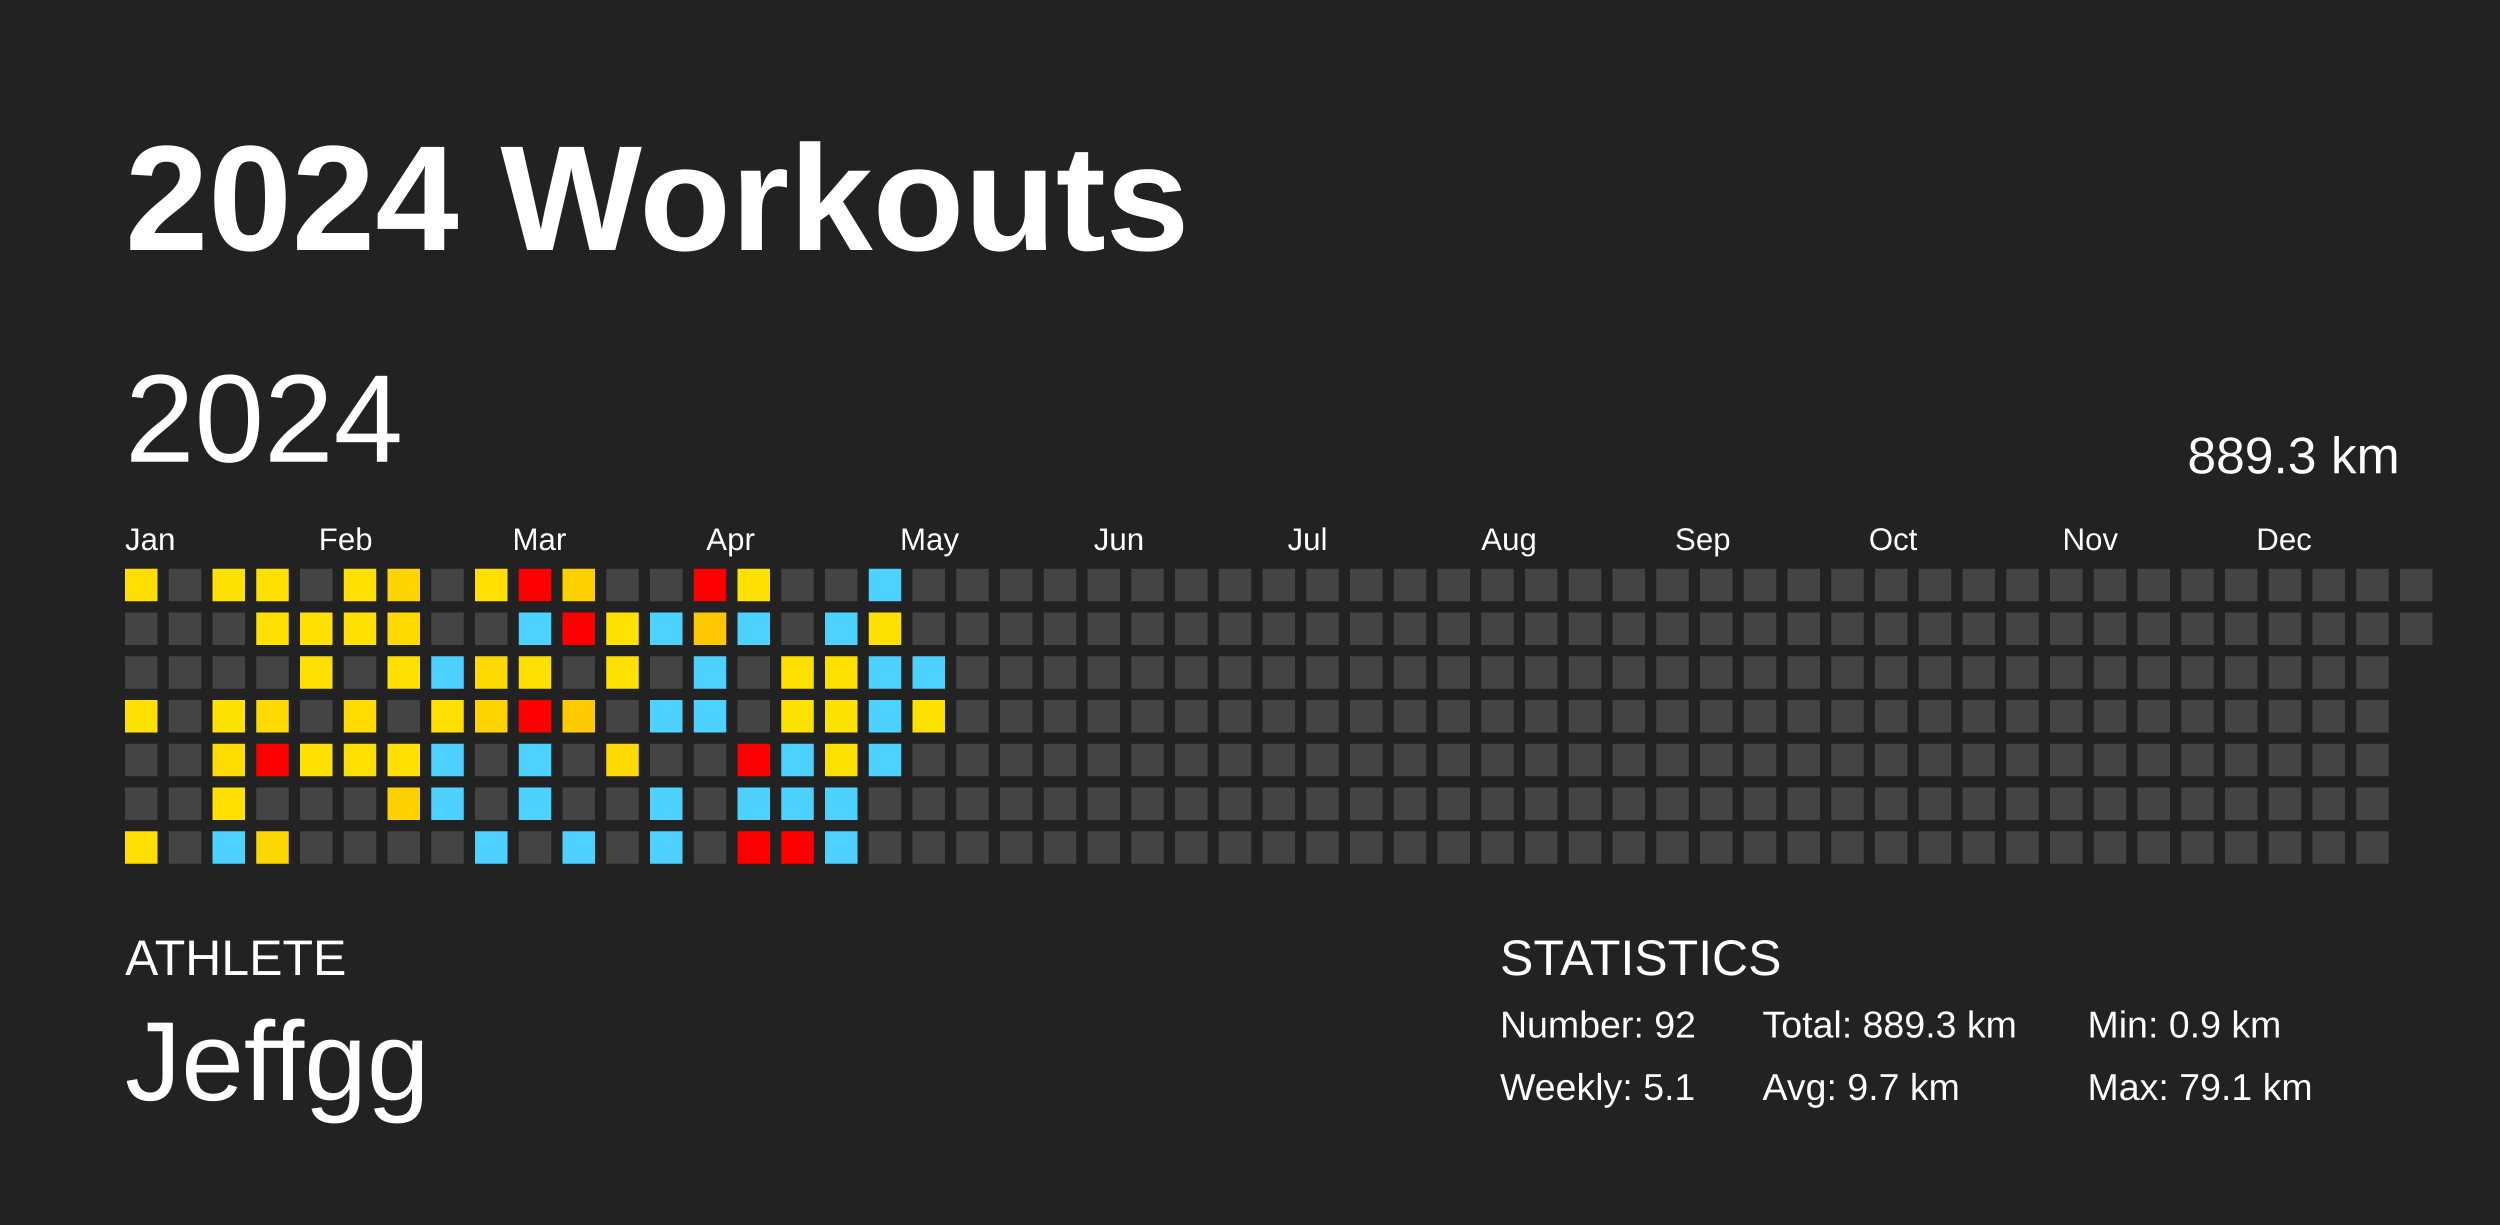
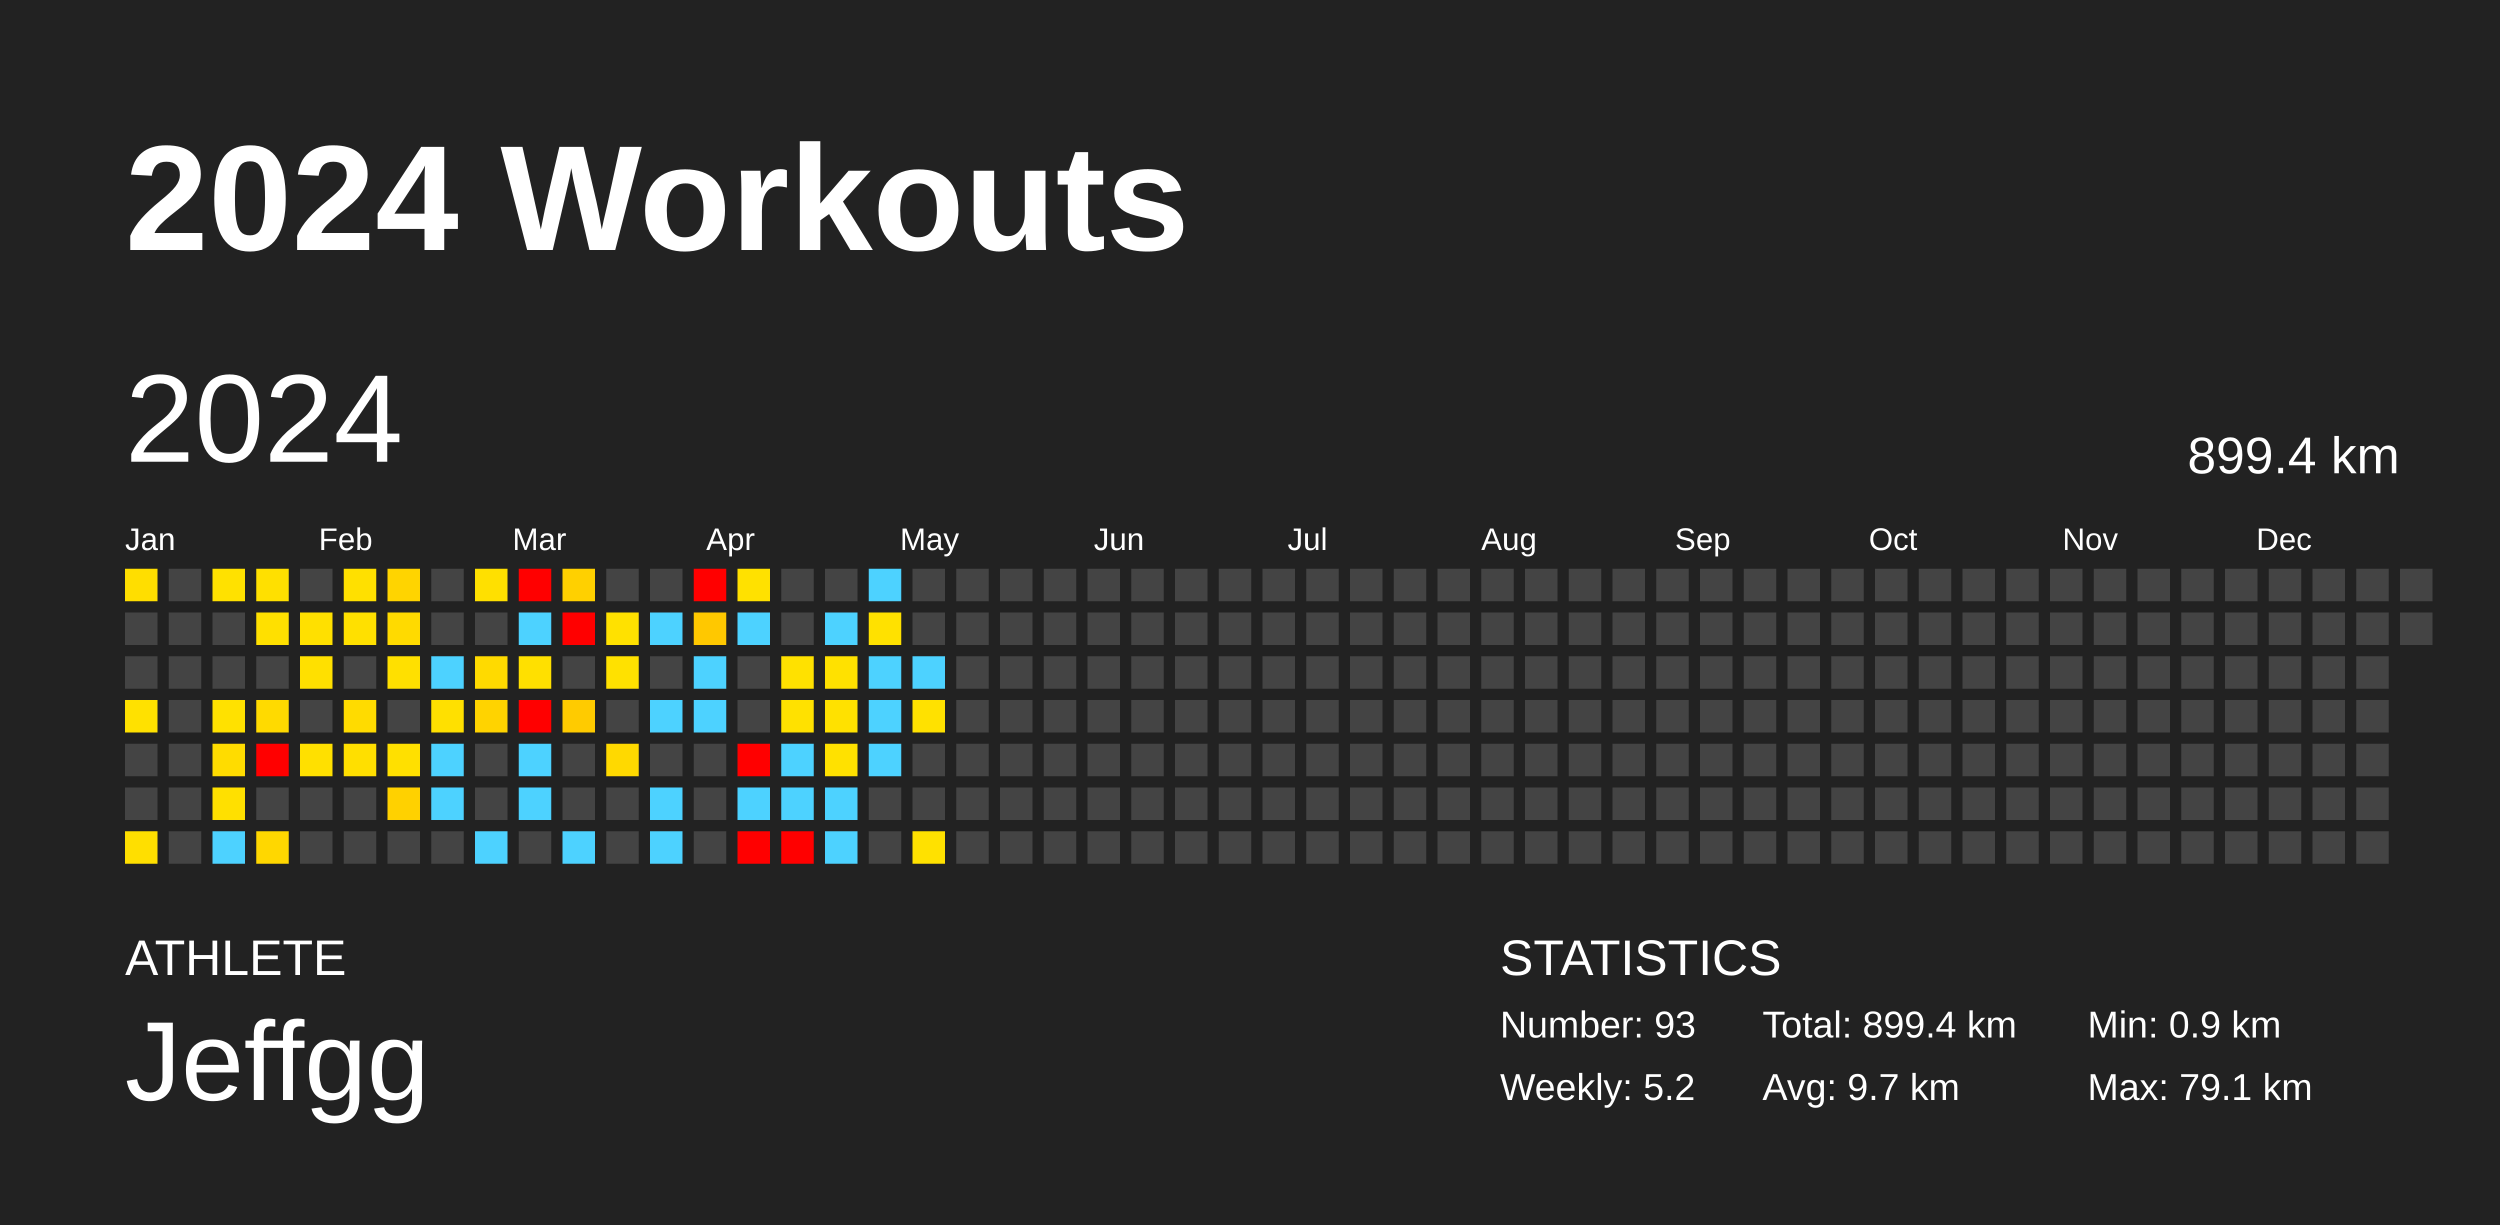
<svg xmlns="http://www.w3.org/2000/svg" baseProfile="full" height="98mm" version="1.1" viewBox="0,0,200,98" width="200mm">
  <defs />
  <rect fill="#222222" height="98" width="200" x="0" y="0" />
  <text fill="#FFFFFF" style="font-size:12px; font-family:Arial; font-weight:bold;" x="10" y="20">2024 Workouts</text>
  <text fill="#FFFFFF" style="font-size:4px; font-family:Arial" x="10" y="78">ATHLETE</text>
  <text fill="#FFFFFF" style="font-size:9px; font-family:Arial" x="10" y="88">Jeffgg</text>
  <text fill="#FFFFFF" style="font-size:4px; font-family:Arial" x="120" y="78">STATISTICS</text>
-   <text fill="#FFFFFF" style="font-size:3px; font-family:Arial" x="120" y="83">Number: 92</text>
-   <text fill="#FFFFFF" style="font-size:3px; font-family:Arial" x="120" y="88">Weekly: 5.1</text>
-   <text fill="#FFFFFF" style="font-size:3px; font-family:Arial" x="141" y="83">Total: 889.3 km</text>
+   <text fill="#FFFFFF" style="font-size:3px; font-family:Arial" x="120" y="83">Number: 93</text>
+   <text fill="#FFFFFF" style="font-size:3px; font-family:Arial" x="120" y="88">Weekly: 5.2</text>
+   <text fill="#FFFFFF" style="font-size:3px; font-family:Arial" x="141" y="83">Total: 899.4 km</text>
  <text fill="#FFFFFF" style="font-size:3px; font-family:Arial" x="141" y="88">Avg: 9.7 km</text>
  <text fill="#FFFFFF" style="font-size:3px; font-family:Arial" x="167" y="83">Min: 0.9 km</text>
  <text fill="#FFFFFF" style="font-size:3px; font-family:Arial" x="167" y="88">Max: 79.1 km</text>
  <text dominant-baseline="hanging" fill="#FFFFFF" style="font-size:10.0px; font-family:Arial;" x="10" y="30">2024</text>
-   <text dominant-baseline="hanging" fill="#FFFFFF" style="font-size:4.125px; font-family:Arial;" x="175" y="35">889.3 km</text>
+   <text dominant-baseline="hanging" fill="#FFFFFF" style="font-size:4.125px; font-family:Arial;" x="175" y="35">899.4 km</text>
  <text fill="#FFFFFF" style="font-size:2.5px; font-family:Arial" x="10.0" y="44">Jan</text>
  <text fill="#FFFFFF" style="font-size:2.5px; font-family:Arial" x="25.5" y="44">Feb</text>
  <text fill="#FFFFFF" style="font-size:2.5px; font-family:Arial" x="41.0" y="44">Mar</text>
  <text fill="#FFFFFF" style="font-size:2.5px; font-family:Arial" x="56.5" y="44">Apr</text>
  <text fill="#FFFFFF" style="font-size:2.5px; font-family:Arial" x="72.0" y="44">May</text>
  <text fill="#FFFFFF" style="font-size:2.5px; font-family:Arial" x="87.5" y="44">Jun</text>
  <text fill="#FFFFFF" style="font-size:2.5px; font-family:Arial" x="103.0" y="44">Jul</text>
  <text fill="#FFFFFF" style="font-size:2.5px; font-family:Arial" x="118.5" y="44">Aug</text>
  <text fill="#FFFFFF" style="font-size:2.5px; font-family:Arial" x="134.0" y="44">Sep</text>
  <text fill="#FFFFFF" style="font-size:2.5px; font-family:Arial" x="149.5" y="44">Oct</text>
  <text fill="#FFFFFF" style="font-size:2.5px; font-family:Arial" x="165.0" y="44">Nov</text>
  <text fill="#FFFFFF" style="font-size:2.5px; font-family:Arial" x="180.5" y="44">Dec</text>
  <rect fill="#ffde00" height="2.6" width="2.6" x="10.0" y="45.5" />
  <rect fill="#444444" height="2.6" width="2.6" x="10.0" y="49.0" />
  <rect fill="#444444" height="2.6" width="2.6" x="10.0" y="52.5" />
  <rect fill="#ffe100" height="2.6" width="2.6" x="10.0" y="56.0" />
  <rect fill="#444444" height="2.6" width="2.6" x="10.0" y="59.5" />
  <rect fill="#444444" height="2.6" width="2.6" x="10.0" y="63.0" />
  <rect fill="#ffdf00" height="2.6" width="2.6" x="10.0" y="66.5" />
  <rect fill="#444444" height="2.6" width="2.6" x="13.5" y="45.5" />
  <rect fill="#444444" height="2.6" width="2.6" x="13.5" y="49.0" />
  <rect fill="#444444" height="2.6" width="2.6" x="13.5" y="52.5" />
  <rect fill="#444444" height="2.6" width="2.6" x="13.5" y="56.0" />
  <rect fill="#444444" height="2.6" width="2.6" x="13.5" y="59.5" />
  <rect fill="#444444" height="2.6" width="2.6" x="13.5" y="63.0" />
  <rect fill="#444444" height="2.6" width="2.6" x="13.5" y="66.5" />
  <rect fill="#ffe100" height="2.6" width="2.6" x="17.0" y="45.5" />
  <rect fill="#444444" height="2.6" width="2.6" x="17.0" y="49.0" />
  <rect fill="#444444" height="2.6" width="2.6" x="17.0" y="52.5" />
  <rect fill="#ffe100" height="2.6" width="2.6" x="17.0" y="56.0" />
  <rect fill="#ffdc00" height="2.6" width="2.6" x="17.0" y="59.5" />
  <rect fill="#ffe000" height="2.6" width="2.6" x="17.0" y="63.0" />
  <rect fill="#4dd2ff" height="2.6" width="2.6" x="17.0" y="66.5" />
  <rect fill="#ffe000" height="2.6" width="2.6" x="20.5" y="45.5" />
  <rect fill="#ffe000" height="2.6" width="2.6" x="20.5" y="49.0" />
  <rect fill="#444444" height="2.6" width="2.6" x="20.5" y="52.5" />
  <rect fill="#ffda00" height="2.6" width="2.6" x="20.5" y="56.0" />
  <rect fill="red" height="2.6" width="2.6" x="20.5" y="59.5" />
  <rect fill="#444444" height="2.6" width="2.6" x="20.5" y="63.0" />
  <rect fill="#ffd700" height="2.6" width="2.6" x="20.5" y="66.5" />
  <rect fill="#444444" height="2.6" width="2.6" x="24.0" y="45.5" />
  <rect fill="#ffe000" height="2.6" width="2.6" x="24.0" y="49.0" />
  <rect fill="#ffe000" height="2.6" width="2.6" x="24.0" y="52.5" />
  <rect fill="#444444" height="2.6" width="2.6" x="24.0" y="56.0" />
  <rect fill="#ffe000" height="2.6" width="2.6" x="24.0" y="59.5" />
  <rect fill="#444444" height="2.6" width="2.6" x="24.0" y="63.0" />
  <rect fill="#444444" height="2.6" width="2.6" x="24.0" y="66.5" />
  <rect fill="#ffe000" height="2.6" width="2.6" x="27.5" y="45.5" />
  <rect fill="#ffe000" height="2.6" width="2.6" x="27.5" y="49.0" />
  <rect fill="#444444" height="2.6" width="2.6" x="27.5" y="52.5" />
  <rect fill="#ffdb00" height="2.6" width="2.6" x="27.5" y="56.0" />
  <rect fill="#ffdf00" height="2.6" width="2.6" x="27.5" y="59.5" />
  <rect fill="#444444" height="2.6" width="2.6" x="27.5" y="63.0" />
  <rect fill="#444444" height="2.6" width="2.6" x="27.5" y="66.5" />
  <rect fill="#ffd400" height="2.6" width="2.6" x="31.0" y="45.5" />
  <rect fill="#ffda00" height="2.6" width="2.6" x="31.0" y="49.0" />
  <rect fill="#ffe000" height="2.6" width="2.6" x="31.0" y="52.5" />
  <rect fill="#444444" height="2.6" width="2.6" x="31.0" y="56.0" />
  <rect fill="#ffe000" height="2.6" width="2.6" x="31.0" y="59.5" />
  <rect fill="#ffd100" height="2.6" width="2.6" x="31.0" y="63.0" />
  <rect fill="#444444" height="2.6" width="2.6" x="31.0" y="66.5" />
  <rect fill="#444444" height="2.6" width="2.6" x="34.5" y="45.5" />
  <rect fill="#444444" height="2.6" width="2.6" x="34.5" y="49.0" />
  <rect fill="#4dd2ff" height="2.6" width="2.6" x="34.5" y="52.5" />
  <rect fill="#ffe000" height="2.6" width="2.6" x="34.5" y="56.0" />
  <rect fill="#4dd2ff" height="2.6" width="2.6" x="34.5" y="59.5" />
  <rect fill="#4dd2ff" height="2.6" width="2.6" x="34.5" y="63.0" />
  <rect fill="#444444" height="2.6" width="2.6" x="34.5" y="66.5" />
  <rect fill="#ffe000" height="2.6" width="2.6" x="38.0" y="45.5" />
  <rect fill="#444444" height="2.6" width="2.6" x="38.0" y="49.0" />
  <rect fill="#ffda00" height="2.6" width="2.6" x="38.0" y="52.5" />
  <rect fill="#ffd300" height="2.6" width="2.6" x="38.0" y="56.0" />
  <rect fill="#444444" height="2.6" width="2.6" x="38.0" y="59.5" />
  <rect fill="#444444" height="2.6" width="2.6" x="38.0" y="63.0" />
  <rect fill="#4dd2ff" height="2.6" width="2.6" x="38.0" y="66.5" />
  <rect fill="red" height="2.6" width="2.6" x="41.5" y="45.5" />
  <rect fill="#4dd2ff" height="2.6" width="2.6" x="41.5" y="49.0" />
  <rect fill="#ffe000" height="2.6" width="2.6" x="41.5" y="52.5" />
  <rect fill="red" height="2.6" width="2.6" x="41.5" y="56.0" />
  <rect fill="#4dd2ff" height="2.6" width="2.6" x="41.5" y="59.5" />
  <rect fill="#4dd2ff" height="2.6" width="2.6" x="41.5" y="63.0" />
  <rect fill="#444444" height="2.6" width="2.6" x="41.5" y="66.5" />
  <rect fill="#ffd000" height="2.6" width="2.6" x="45.0" y="45.5" />
  <rect fill="red" height="2.6" width="2.6" x="45.0" y="49.0" />
  <rect fill="#444444" height="2.6" width="2.6" x="45.0" y="52.5" />
  <rect fill="#ffcb00" height="2.6" width="2.6" x="45.0" y="56.0" />
  <rect fill="#444444" height="2.6" width="2.6" x="45.0" y="59.5" />
  <rect fill="#444444" height="2.6" width="2.6" x="45.0" y="63.0" />
  <rect fill="#4dd2ff" height="2.6" width="2.6" x="45.0" y="66.5" />
  <rect fill="#444444" height="2.6" width="2.6" x="48.5" y="45.5" />
  <rect fill="#ffe100" height="2.6" width="2.6" x="48.5" y="49.0" />
  <rect fill="#ffe100" height="2.6" width="2.6" x="48.5" y="52.5" />
  <rect fill="#444444" height="2.6" width="2.6" x="48.5" y="56.0" />
  <rect fill="#ffd900" height="2.6" width="2.6" x="48.5" y="59.5" />
  <rect fill="#444444" height="2.6" width="2.6" x="48.5" y="63.0" />
  <rect fill="#444444" height="2.6" width="2.6" x="48.5" y="66.5" />
  <rect fill="#444444" height="2.6" width="2.6" x="52.0" y="45.5" />
  <rect fill="#4dd2ff" height="2.6" width="2.6" x="52.0" y="49.0" />
  <rect fill="#444444" height="2.6" width="2.6" x="52.0" y="52.5" />
  <rect fill="#4dd2ff" height="2.6" width="2.6" x="52.0" y="56.0" />
  <rect fill="#444444" height="2.6" width="2.6" x="52.0" y="59.5" />
  <rect fill="#4dd2ff" height="2.6" width="2.6" x="52.0" y="63.0" />
  <rect fill="#4dd2ff" height="2.6" width="2.6" x="52.0" y="66.5" />
  <rect fill="red" height="2.6" width="2.6" x="55.5" y="45.5" />
  <rect fill="#ffc800" height="2.6" width="2.6" x="55.5" y="49.0" />
  <rect fill="#4dd2ff" height="2.6" width="2.6" x="55.5" y="52.5" />
  <rect fill="#4dd2ff" height="2.6" width="2.6" x="55.5" y="56.0" />
  <rect fill="#444444" height="2.6" width="2.6" x="55.5" y="59.5" />
  <rect fill="#444444" height="2.6" width="2.6" x="55.5" y="63.0" />
  <rect fill="#444444" height="2.6" width="2.6" x="55.5" y="66.5" />
  <rect fill="#ffe100" height="2.6" width="2.6" x="59.0" y="45.5" />
  <rect fill="#4dd2ff" height="2.6" width="2.6" x="59.0" y="49.0" />
  <rect fill="#444444" height="2.6" width="2.6" x="59.0" y="52.5" />
  <rect fill="#444444" height="2.6" width="2.6" x="59.0" y="56.0" />
  <rect fill="red" height="2.6" width="2.6" x="59.0" y="59.5" />
  <rect fill="#4dd2ff" height="2.6" width="2.6" x="59.0" y="63.0" />
  <rect fill="red" height="2.6" width="2.6" x="59.0" y="66.5" />
  <rect fill="#444444" height="2.6" width="2.6" x="62.5" y="45.5" />
  <rect fill="#444444" height="2.6" width="2.6" x="62.5" y="49.0" />
  <rect fill="#ffe100" height="2.6" width="2.6" x="62.5" y="52.5" />
  <rect fill="#ffe100" height="2.6" width="2.6" x="62.5" y="56.0" />
  <rect fill="#4dd2ff" height="2.6" width="2.6" x="62.5" y="59.5" />
  <rect fill="#4dd2ff" height="2.6" width="2.6" x="62.5" y="63.0" />
  <rect fill="red" height="2.6" width="2.6" x="62.5" y="66.5" />
  <rect fill="#444444" height="2.6" width="2.6" x="66.0" y="45.5" />
  <rect fill="#4dd2ff" height="2.6" width="2.6" x="66.0" y="49.0" />
  <rect fill="#ffe100" height="2.6" width="2.6" x="66.0" y="52.5" />
  <rect fill="#ffe100" height="2.6" width="2.6" x="66.0" y="56.0" />
  <rect fill="#ffe100" height="2.6" width="2.6" x="66.0" y="59.5" />
  <rect fill="#4dd2ff" height="2.6" width="2.6" x="66.0" y="63.0" />
  <rect fill="#4dd2ff" height="2.6" width="2.6" x="66.0" y="66.5" />
  <rect fill="#4dd2ff" height="2.6" width="2.6" x="69.5" y="45.5" />
  <rect fill="#ffe100" height="2.6" width="2.6" x="69.5" y="49.0" />
  <rect fill="#4dd2ff" height="2.6" width="2.6" x="69.5" y="52.5" />
  <rect fill="#4dd2ff" height="2.6" width="2.6" x="69.5" y="56.0" />
  <rect fill="#4dd2ff" height="2.6" width="2.6" x="69.5" y="59.5" />
  <rect fill="#444444" height="2.6" width="2.6" x="69.5" y="63.0" />
  <rect fill="#444444" height="2.6" width="2.6" x="69.5" y="66.5" />
  <rect fill="#444444" height="2.6" width="2.6" x="73.0" y="45.5" />
  <rect fill="#444444" height="2.6" width="2.6" x="73.0" y="49.0" />
  <rect fill="#4dd2ff" height="2.6" width="2.6" x="73.0" y="52.5" />
  <rect fill="#ffe100" height="2.6" width="2.6" x="73.0" y="56.0" />
  <rect fill="#444444" height="2.6" width="2.6" x="73.0" y="59.5" />
  <rect fill="#444444" height="2.6" width="2.6" x="73.0" y="63.0" />
-   <rect fill="#444444" height="2.6" width="2.6" x="73.0" y="66.5" />
+   <rect fill="#ffe100" height="2.6" width="2.6" x="73.0" y="66.5" />
  <rect fill="#444444" height="2.6" width="2.6" x="76.5" y="45.5" />
  <rect fill="#444444" height="2.6" width="2.6" x="76.5" y="49.0" />
  <rect fill="#444444" height="2.6" width="2.6" x="76.5" y="52.5" />
  <rect fill="#444444" height="2.6" width="2.6" x="76.5" y="56.0" />
  <rect fill="#444444" height="2.6" width="2.6" x="76.5" y="59.5" />
  <rect fill="#444444" height="2.6" width="2.6" x="76.5" y="63.0" />
  <rect fill="#444444" height="2.6" width="2.6" x="76.5" y="66.5" />
  <rect fill="#444444" height="2.6" width="2.6" x="80.0" y="45.5" />
  <rect fill="#444444" height="2.6" width="2.6" x="80.0" y="49.0" />
  <rect fill="#444444" height="2.6" width="2.6" x="80.0" y="52.5" />
  <rect fill="#444444" height="2.6" width="2.6" x="80.0" y="56.0" />
  <rect fill="#444444" height="2.6" width="2.6" x="80.0" y="59.5" />
  <rect fill="#444444" height="2.6" width="2.6" x="80.0" y="63.0" />
  <rect fill="#444444" height="2.6" width="2.6" x="80.0" y="66.5" />
  <rect fill="#444444" height="2.6" width="2.6" x="83.5" y="45.5" />
  <rect fill="#444444" height="2.6" width="2.6" x="83.5" y="49.0" />
  <rect fill="#444444" height="2.6" width="2.6" x="83.5" y="52.5" />
  <rect fill="#444444" height="2.6" width="2.6" x="83.5" y="56.0" />
  <rect fill="#444444" height="2.6" width="2.6" x="83.5" y="59.5" />
  <rect fill="#444444" height="2.6" width="2.6" x="83.5" y="63.0" />
  <rect fill="#444444" height="2.6" width="2.6" x="83.5" y="66.5" />
  <rect fill="#444444" height="2.6" width="2.6" x="87.0" y="45.5" />
  <rect fill="#444444" height="2.6" width="2.6" x="87.0" y="49.0" />
  <rect fill="#444444" height="2.6" width="2.6" x="87.0" y="52.5" />
  <rect fill="#444444" height="2.6" width="2.6" x="87.0" y="56.0" />
  <rect fill="#444444" height="2.6" width="2.6" x="87.0" y="59.5" />
  <rect fill="#444444" height="2.6" width="2.6" x="87.0" y="63.0" />
  <rect fill="#444444" height="2.6" width="2.6" x="87.0" y="66.5" />
  <rect fill="#444444" height="2.6" width="2.6" x="90.5" y="45.5" />
  <rect fill="#444444" height="2.6" width="2.6" x="90.5" y="49.0" />
  <rect fill="#444444" height="2.6" width="2.6" x="90.5" y="52.5" />
  <rect fill="#444444" height="2.6" width="2.6" x="90.5" y="56.0" />
  <rect fill="#444444" height="2.6" width="2.6" x="90.5" y="59.5" />
  <rect fill="#444444" height="2.6" width="2.6" x="90.5" y="63.0" />
  <rect fill="#444444" height="2.6" width="2.6" x="90.5" y="66.5" />
  <rect fill="#444444" height="2.6" width="2.6" x="94.0" y="45.5" />
  <rect fill="#444444" height="2.6" width="2.6" x="94.0" y="49.0" />
  <rect fill="#444444" height="2.6" width="2.6" x="94.0" y="52.5" />
  <rect fill="#444444" height="2.6" width="2.6" x="94.0" y="56.0" />
  <rect fill="#444444" height="2.6" width="2.6" x="94.0" y="59.5" />
  <rect fill="#444444" height="2.6" width="2.6" x="94.0" y="63.0" />
  <rect fill="#444444" height="2.6" width="2.6" x="94.0" y="66.5" />
  <rect fill="#444444" height="2.6" width="2.6" x="97.5" y="45.5" />
  <rect fill="#444444" height="2.6" width="2.6" x="97.5" y="49.0" />
  <rect fill="#444444" height="2.6" width="2.6" x="97.5" y="52.5" />
  <rect fill="#444444" height="2.6" width="2.6" x="97.5" y="56.0" />
  <rect fill="#444444" height="2.6" width="2.6" x="97.5" y="59.5" />
  <rect fill="#444444" height="2.6" width="2.6" x="97.5" y="63.0" />
  <rect fill="#444444" height="2.6" width="2.6" x="97.5" y="66.5" />
  <rect fill="#444444" height="2.6" width="2.6" x="101.0" y="45.5" />
  <rect fill="#444444" height="2.6" width="2.6" x="101.0" y="49.0" />
  <rect fill="#444444" height="2.6" width="2.6" x="101.0" y="52.5" />
  <rect fill="#444444" height="2.6" width="2.6" x="101.0" y="56.0" />
  <rect fill="#444444" height="2.6" width="2.6" x="101.0" y="59.5" />
  <rect fill="#444444" height="2.6" width="2.6" x="101.0" y="63.0" />
  <rect fill="#444444" height="2.6" width="2.6" x="101.0" y="66.5" />
  <rect fill="#444444" height="2.6" width="2.6" x="104.5" y="45.5" />
  <rect fill="#444444" height="2.6" width="2.6" x="104.5" y="49.0" />
  <rect fill="#444444" height="2.6" width="2.6" x="104.5" y="52.5" />
  <rect fill="#444444" height="2.6" width="2.6" x="104.5" y="56.0" />
  <rect fill="#444444" height="2.6" width="2.6" x="104.5" y="59.5" />
  <rect fill="#444444" height="2.6" width="2.6" x="104.5" y="63.0" />
  <rect fill="#444444" height="2.6" width="2.6" x="104.5" y="66.5" />
  <rect fill="#444444" height="2.6" width="2.6" x="108.0" y="45.5" />
  <rect fill="#444444" height="2.6" width="2.6" x="108.0" y="49.0" />
  <rect fill="#444444" height="2.6" width="2.6" x="108.0" y="52.5" />
  <rect fill="#444444" height="2.6" width="2.6" x="108.0" y="56.0" />
  <rect fill="#444444" height="2.6" width="2.6" x="108.0" y="59.5" />
  <rect fill="#444444" height="2.6" width="2.6" x="108.0" y="63.0" />
  <rect fill="#444444" height="2.6" width="2.6" x="108.0" y="66.5" />
  <rect fill="#444444" height="2.6" width="2.6" x="111.5" y="45.5" />
  <rect fill="#444444" height="2.6" width="2.6" x="111.5" y="49.0" />
  <rect fill="#444444" height="2.6" width="2.6" x="111.5" y="52.5" />
  <rect fill="#444444" height="2.6" width="2.6" x="111.5" y="56.0" />
  <rect fill="#444444" height="2.6" width="2.6" x="111.5" y="59.5" />
  <rect fill="#444444" height="2.6" width="2.6" x="111.5" y="63.0" />
  <rect fill="#444444" height="2.6" width="2.6" x="111.5" y="66.5" />
  <rect fill="#444444" height="2.6" width="2.6" x="115.0" y="45.5" />
  <rect fill="#444444" height="2.6" width="2.6" x="115.0" y="49.0" />
  <rect fill="#444444" height="2.6" width="2.6" x="115.0" y="52.5" />
  <rect fill="#444444" height="2.6" width="2.6" x="115.0" y="56.0" />
  <rect fill="#444444" height="2.6" width="2.6" x="115.0" y="59.5" />
  <rect fill="#444444" height="2.6" width="2.6" x="115.0" y="63.0" />
  <rect fill="#444444" height="2.6" width="2.6" x="115.0" y="66.5" />
  <rect fill="#444444" height="2.6" width="2.6" x="118.5" y="45.5" />
  <rect fill="#444444" height="2.6" width="2.6" x="118.5" y="49.0" />
  <rect fill="#444444" height="2.6" width="2.6" x="118.5" y="52.5" />
  <rect fill="#444444" height="2.6" width="2.6" x="118.5" y="56.0" />
  <rect fill="#444444" height="2.6" width="2.6" x="118.5" y="59.5" />
  <rect fill="#444444" height="2.6" width="2.6" x="118.5" y="63.0" />
  <rect fill="#444444" height="2.6" width="2.6" x="118.5" y="66.5" />
  <rect fill="#444444" height="2.6" width="2.6" x="122.0" y="45.5" />
  <rect fill="#444444" height="2.6" width="2.6" x="122.0" y="49.0" />
  <rect fill="#444444" height="2.6" width="2.6" x="122.0" y="52.5" />
  <rect fill="#444444" height="2.6" width="2.6" x="122.0" y="56.0" />
  <rect fill="#444444" height="2.6" width="2.6" x="122.0" y="59.5" />
  <rect fill="#444444" height="2.6" width="2.6" x="122.0" y="63.0" />
  <rect fill="#444444" height="2.6" width="2.6" x="122.0" y="66.5" />
  <rect fill="#444444" height="2.6" width="2.6" x="125.5" y="45.5" />
  <rect fill="#444444" height="2.6" width="2.6" x="125.5" y="49.0" />
  <rect fill="#444444" height="2.6" width="2.6" x="125.5" y="52.5" />
  <rect fill="#444444" height="2.6" width="2.6" x="125.5" y="56.0" />
  <rect fill="#444444" height="2.6" width="2.6" x="125.5" y="59.5" />
  <rect fill="#444444" height="2.6" width="2.6" x="125.5" y="63.0" />
  <rect fill="#444444" height="2.6" width="2.6" x="125.5" y="66.5" />
  <rect fill="#444444" height="2.6" width="2.6" x="129.0" y="45.5" />
  <rect fill="#444444" height="2.6" width="2.6" x="129.0" y="49.0" />
  <rect fill="#444444" height="2.6" width="2.6" x="129.0" y="52.5" />
  <rect fill="#444444" height="2.6" width="2.6" x="129.0" y="56.0" />
  <rect fill="#444444" height="2.6" width="2.6" x="129.0" y="59.5" />
  <rect fill="#444444" height="2.6" width="2.6" x="129.0" y="63.0" />
  <rect fill="#444444" height="2.6" width="2.6" x="129.0" y="66.5" />
  <rect fill="#444444" height="2.6" width="2.6" x="132.5" y="45.5" />
  <rect fill="#444444" height="2.6" width="2.6" x="132.5" y="49.0" />
  <rect fill="#444444" height="2.6" width="2.6" x="132.5" y="52.5" />
  <rect fill="#444444" height="2.6" width="2.6" x="132.5" y="56.0" />
  <rect fill="#444444" height="2.6" width="2.6" x="132.5" y="59.5" />
  <rect fill="#444444" height="2.6" width="2.6" x="132.5" y="63.0" />
  <rect fill="#444444" height="2.6" width="2.6" x="132.5" y="66.5" />
  <rect fill="#444444" height="2.6" width="2.6" x="136.0" y="45.5" />
  <rect fill="#444444" height="2.6" width="2.6" x="136.0" y="49.0" />
  <rect fill="#444444" height="2.6" width="2.6" x="136.0" y="52.5" />
  <rect fill="#444444" height="2.6" width="2.6" x="136.0" y="56.0" />
  <rect fill="#444444" height="2.6" width="2.6" x="136.0" y="59.5" />
  <rect fill="#444444" height="2.6" width="2.6" x="136.0" y="63.0" />
  <rect fill="#444444" height="2.6" width="2.6" x="136.0" y="66.5" />
  <rect fill="#444444" height="2.6" width="2.6" x="139.5" y="45.5" />
  <rect fill="#444444" height="2.6" width="2.6" x="139.5" y="49.0" />
  <rect fill="#444444" height="2.6" width="2.6" x="139.5" y="52.5" />
  <rect fill="#444444" height="2.6" width="2.6" x="139.5" y="56.0" />
  <rect fill="#444444" height="2.6" width="2.6" x="139.5" y="59.5" />
  <rect fill="#444444" height="2.6" width="2.6" x="139.5" y="63.0" />
  <rect fill="#444444" height="2.6" width="2.6" x="139.5" y="66.5" />
  <rect fill="#444444" height="2.6" width="2.6" x="143.0" y="45.5" />
  <rect fill="#444444" height="2.6" width="2.6" x="143.0" y="49.0" />
  <rect fill="#444444" height="2.6" width="2.6" x="143.0" y="52.5" />
  <rect fill="#444444" height="2.6" width="2.6" x="143.0" y="56.0" />
  <rect fill="#444444" height="2.6" width="2.6" x="143.0" y="59.5" />
  <rect fill="#444444" height="2.6" width="2.6" x="143.0" y="63.0" />
  <rect fill="#444444" height="2.6" width="2.6" x="143.0" y="66.5" />
  <rect fill="#444444" height="2.6" width="2.6" x="146.5" y="45.5" />
  <rect fill="#444444" height="2.6" width="2.6" x="146.5" y="49.0" />
  <rect fill="#444444" height="2.6" width="2.6" x="146.5" y="52.5" />
  <rect fill="#444444" height="2.6" width="2.6" x="146.5" y="56.0" />
  <rect fill="#444444" height="2.6" width="2.6" x="146.5" y="59.5" />
  <rect fill="#444444" height="2.6" width="2.6" x="146.5" y="63.0" />
  <rect fill="#444444" height="2.6" width="2.6" x="146.5" y="66.5" />
  <rect fill="#444444" height="2.6" width="2.6" x="150.0" y="45.5" />
  <rect fill="#444444" height="2.6" width="2.6" x="150.0" y="49.0" />
  <rect fill="#444444" height="2.6" width="2.6" x="150.0" y="52.5" />
  <rect fill="#444444" height="2.6" width="2.6" x="150.0" y="56.0" />
  <rect fill="#444444" height="2.6" width="2.6" x="150.0" y="59.5" />
  <rect fill="#444444" height="2.6" width="2.6" x="150.0" y="63.0" />
  <rect fill="#444444" height="2.6" width="2.6" x="150.0" y="66.5" />
  <rect fill="#444444" height="2.6" width="2.6" x="153.5" y="45.5" />
  <rect fill="#444444" height="2.6" width="2.6" x="153.5" y="49.0" />
  <rect fill="#444444" height="2.6" width="2.6" x="153.5" y="52.5" />
  <rect fill="#444444" height="2.6" width="2.6" x="153.5" y="56.0" />
  <rect fill="#444444" height="2.6" width="2.6" x="153.5" y="59.5" />
  <rect fill="#444444" height="2.6" width="2.6" x="153.5" y="63.0" />
  <rect fill="#444444" height="2.6" width="2.6" x="153.5" y="66.5" />
  <rect fill="#444444" height="2.6" width="2.6" x="157.0" y="45.5" />
  <rect fill="#444444" height="2.6" width="2.6" x="157.0" y="49.0" />
  <rect fill="#444444" height="2.6" width="2.6" x="157.0" y="52.5" />
  <rect fill="#444444" height="2.6" width="2.6" x="157.0" y="56.0" />
  <rect fill="#444444" height="2.6" width="2.6" x="157.0" y="59.5" />
  <rect fill="#444444" height="2.6" width="2.6" x="157.0" y="63.0" />
  <rect fill="#444444" height="2.6" width="2.6" x="157.0" y="66.5" />
  <rect fill="#444444" height="2.6" width="2.6" x="160.5" y="45.5" />
  <rect fill="#444444" height="2.6" width="2.6" x="160.5" y="49.0" />
  <rect fill="#444444" height="2.6" width="2.6" x="160.5" y="52.5" />
  <rect fill="#444444" height="2.6" width="2.6" x="160.5" y="56.0" />
  <rect fill="#444444" height="2.6" width="2.6" x="160.5" y="59.5" />
  <rect fill="#444444" height="2.6" width="2.6" x="160.5" y="63.0" />
  <rect fill="#444444" height="2.6" width="2.6" x="160.5" y="66.5" />
  <rect fill="#444444" height="2.6" width="2.6" x="164.0" y="45.5" />
  <rect fill="#444444" height="2.6" width="2.6" x="164.0" y="49.0" />
  <rect fill="#444444" height="2.6" width="2.6" x="164.0" y="52.5" />
  <rect fill="#444444" height="2.6" width="2.6" x="164.0" y="56.0" />
  <rect fill="#444444" height="2.6" width="2.6" x="164.0" y="59.5" />
  <rect fill="#444444" height="2.6" width="2.6" x="164.0" y="63.0" />
  <rect fill="#444444" height="2.6" width="2.6" x="164.0" y="66.5" />
  <rect fill="#444444" height="2.6" width="2.6" x="167.5" y="45.5" />
  <rect fill="#444444" height="2.6" width="2.6" x="167.5" y="49.0" />
  <rect fill="#444444" height="2.6" width="2.6" x="167.5" y="52.5" />
  <rect fill="#444444" height="2.6" width="2.6" x="167.5" y="56.0" />
  <rect fill="#444444" height="2.6" width="2.6" x="167.5" y="59.5" />
  <rect fill="#444444" height="2.6" width="2.6" x="167.5" y="63.0" />
  <rect fill="#444444" height="2.6" width="2.6" x="167.5" y="66.5" />
  <rect fill="#444444" height="2.6" width="2.6" x="171.0" y="45.5" />
  <rect fill="#444444" height="2.6" width="2.6" x="171.0" y="49.0" />
  <rect fill="#444444" height="2.6" width="2.6" x="171.0" y="52.5" />
  <rect fill="#444444" height="2.6" width="2.6" x="171.0" y="56.0" />
  <rect fill="#444444" height="2.6" width="2.6" x="171.0" y="59.5" />
  <rect fill="#444444" height="2.6" width="2.6" x="171.0" y="63.0" />
  <rect fill="#444444" height="2.6" width="2.6" x="171.0" y="66.5" />
  <rect fill="#444444" height="2.6" width="2.6" x="174.5" y="45.5" />
  <rect fill="#444444" height="2.6" width="2.6" x="174.5" y="49.0" />
  <rect fill="#444444" height="2.6" width="2.6" x="174.5" y="52.5" />
  <rect fill="#444444" height="2.6" width="2.6" x="174.5" y="56.0" />
  <rect fill="#444444" height="2.6" width="2.6" x="174.5" y="59.5" />
  <rect fill="#444444" height="2.6" width="2.6" x="174.5" y="63.0" />
  <rect fill="#444444" height="2.6" width="2.6" x="174.5" y="66.5" />
  <rect fill="#444444" height="2.6" width="2.6" x="178.0" y="45.5" />
  <rect fill="#444444" height="2.6" width="2.6" x="178.0" y="49.0" />
  <rect fill="#444444" height="2.6" width="2.6" x="178.0" y="52.5" />
  <rect fill="#444444" height="2.6" width="2.6" x="178.0" y="56.0" />
  <rect fill="#444444" height="2.6" width="2.6" x="178.0" y="59.5" />
  <rect fill="#444444" height="2.6" width="2.6" x="178.0" y="63.0" />
  <rect fill="#444444" height="2.6" width="2.6" x="178.0" y="66.5" />
  <rect fill="#444444" height="2.6" width="2.6" x="181.5" y="45.5" />
  <rect fill="#444444" height="2.6" width="2.6" x="181.5" y="49.0" />
  <rect fill="#444444" height="2.6" width="2.6" x="181.5" y="52.5" />
  <rect fill="#444444" height="2.6" width="2.6" x="181.5" y="56.0" />
  <rect fill="#444444" height="2.6" width="2.6" x="181.5" y="59.5" />
  <rect fill="#444444" height="2.6" width="2.6" x="181.5" y="63.0" />
  <rect fill="#444444" height="2.6" width="2.6" x="181.5" y="66.5" />
  <rect fill="#444444" height="2.6" width="2.6" x="185.0" y="45.5" />
  <rect fill="#444444" height="2.6" width="2.6" x="185.0" y="49.0" />
  <rect fill="#444444" height="2.6" width="2.6" x="185.0" y="52.5" />
  <rect fill="#444444" height="2.6" width="2.6" x="185.0" y="56.0" />
  <rect fill="#444444" height="2.6" width="2.6" x="185.0" y="59.5" />
  <rect fill="#444444" height="2.6" width="2.6" x="185.0" y="63.0" />
  <rect fill="#444444" height="2.6" width="2.6" x="185.0" y="66.5" />
  <rect fill="#444444" height="2.6" width="2.6" x="188.5" y="45.5" />
  <rect fill="#444444" height="2.6" width="2.6" x="188.5" y="49.0" />
  <rect fill="#444444" height="2.6" width="2.6" x="188.5" y="52.5" />
  <rect fill="#444444" height="2.6" width="2.6" x="188.5" y="56.0" />
  <rect fill="#444444" height="2.6" width="2.6" x="188.5" y="59.5" />
  <rect fill="#444444" height="2.6" width="2.6" x="188.5" y="63.0" />
  <rect fill="#444444" height="2.6" width="2.6" x="188.5" y="66.5" />
  <rect fill="#444444" height="2.6" width="2.6" x="192.0" y="45.5" />
  <rect fill="#444444" height="2.6" width="2.6" x="192.0" y="49.0" />
</svg>
